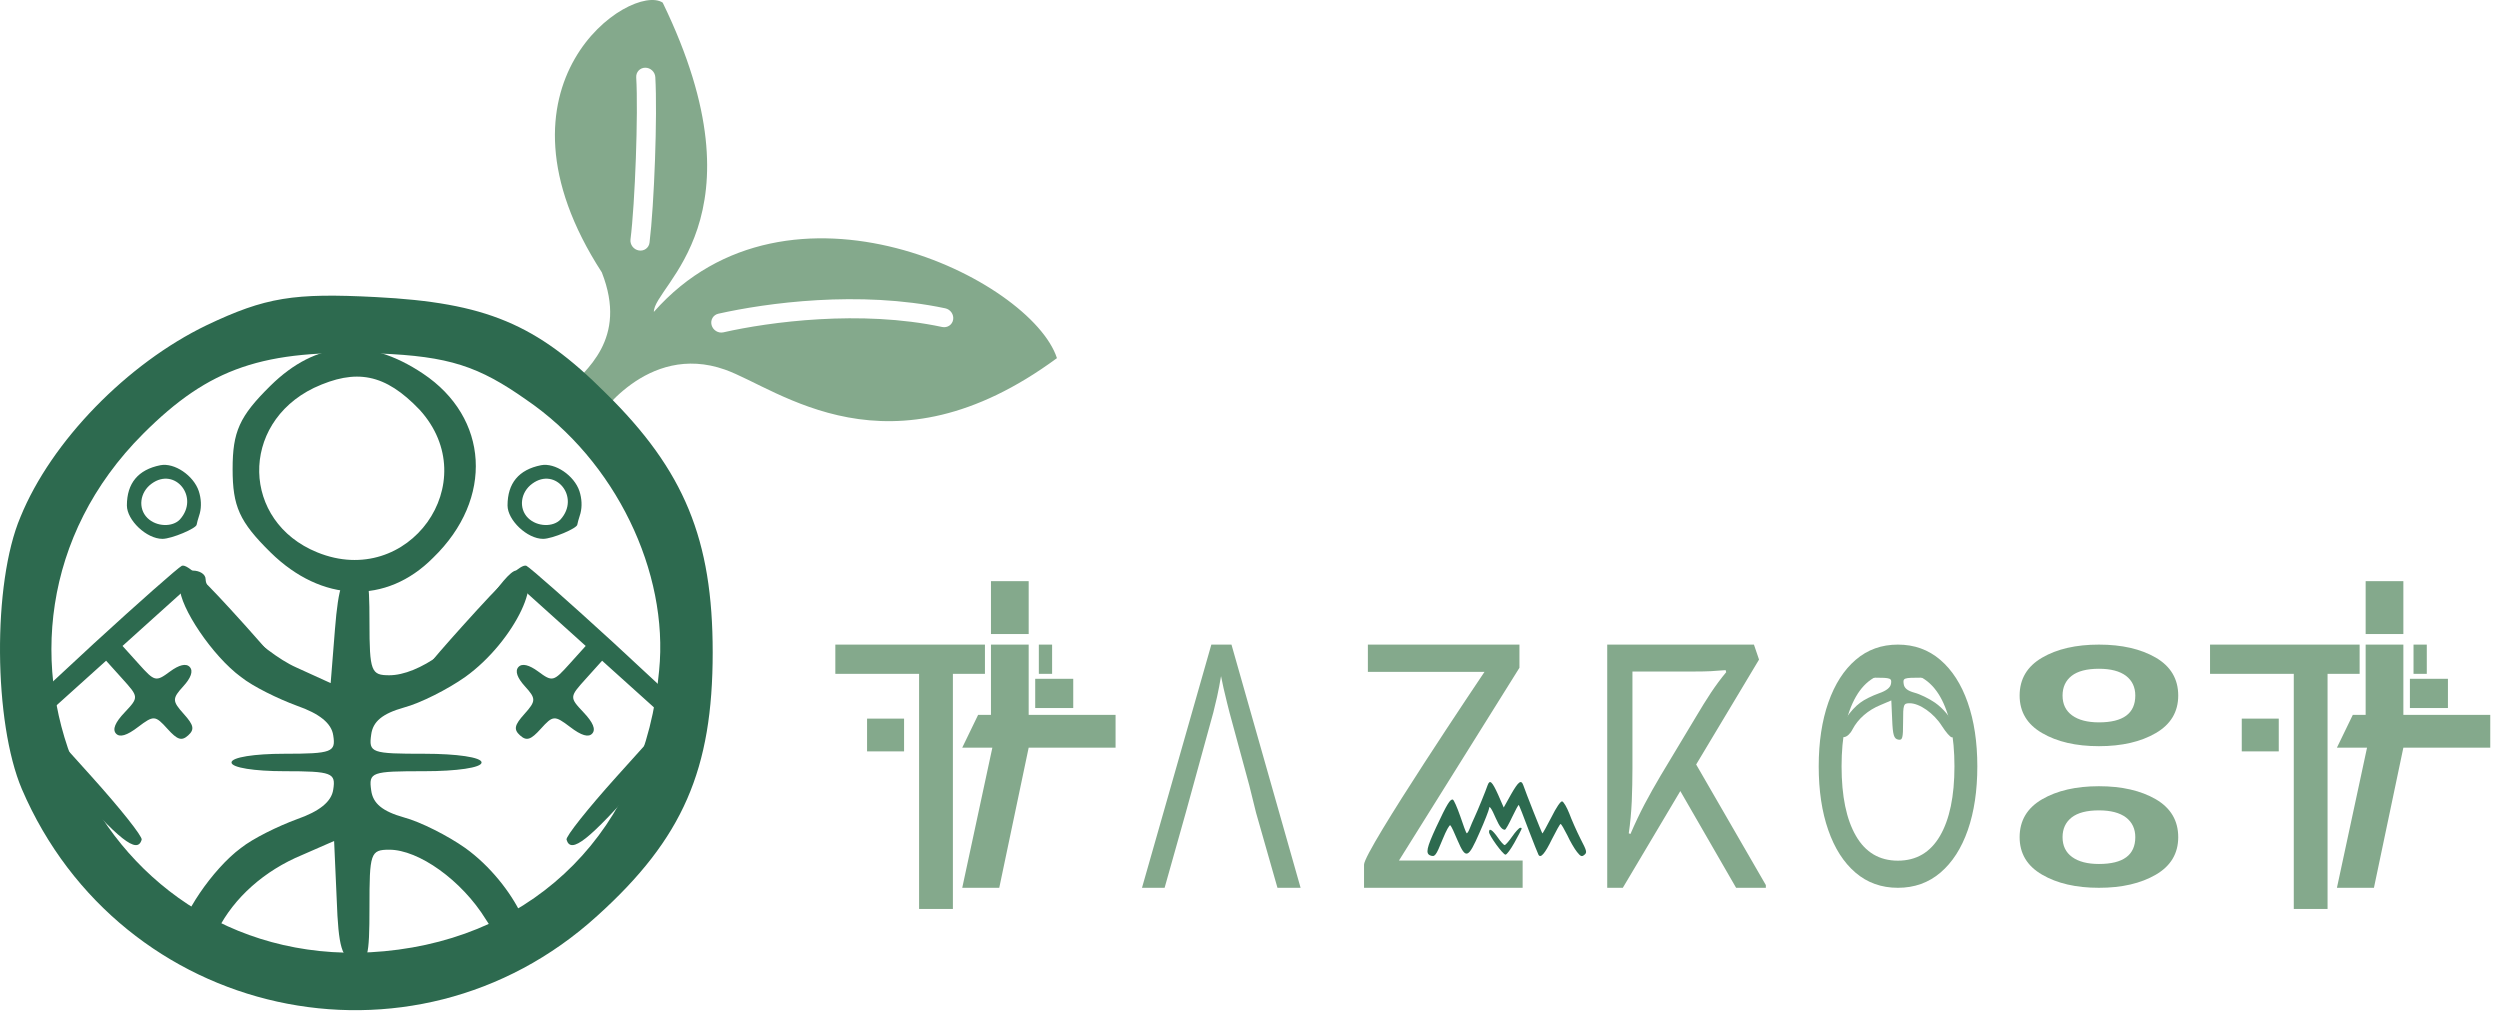
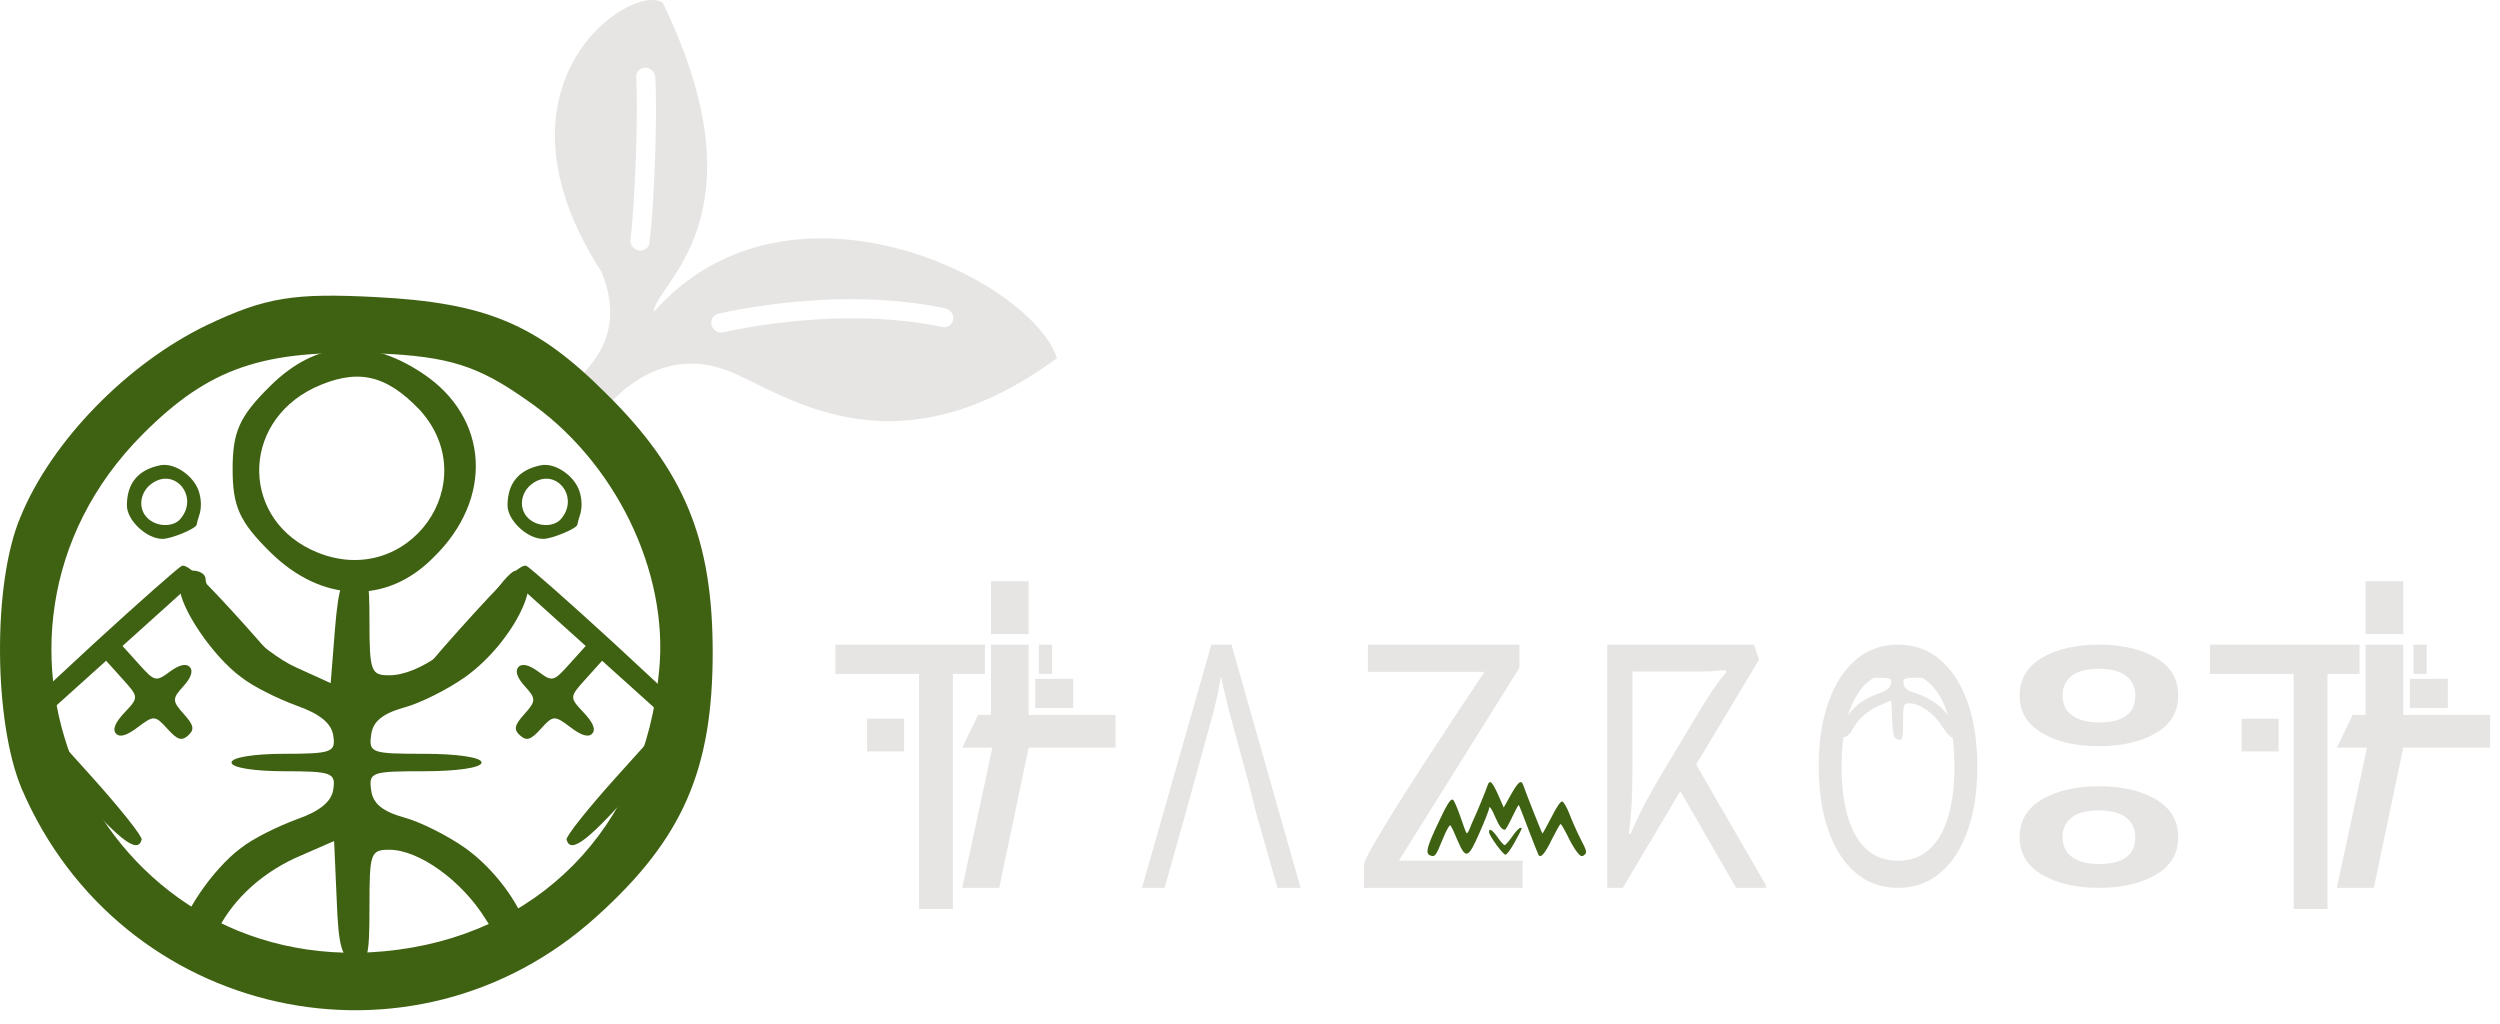
<svg xmlns="http://www.w3.org/2000/svg" width="127" height="52" viewBox="0 0 127 52" fill="none">
-   <path d="M26.741 28.742C26.924 28.832 28.922 30.594 31.196 32.678L35.307 36.494L32.574 39.655C29.933 42.672 28.999 43.416 28.78 42.654C28.732 42.497 29.869 41.068 31.313 39.463L33.921 36.566L32.254 35.065L30.587 33.564L29.762 34.481C28.936 35.398 28.917 35.419 29.632 36.176C30.136 36.705 30.274 37.055 30.086 37.264C29.898 37.472 29.536 37.372 28.956 36.926C28.171 36.332 28.092 36.336 27.472 37.023C26.966 37.586 26.751 37.657 26.418 37.357C26.084 37.056 26.132 36.836 26.639 36.273C27.239 35.606 27.233 35.487 26.664 34.862C26.285 34.445 26.147 34.095 26.335 33.886C26.523 33.678 26.885 33.778 27.34 34.112C28.063 34.65 28.121 34.627 28.928 33.73L29.754 32.814L28.191 31.406L26.628 29.999L24.02 32.896C21.956 35.188 21.33 35.757 21.026 35.634C20.803 35.546 20.615 35.377 20.609 35.259C20.622 35.119 21.891 33.583 23.486 31.812C25.644 29.415 26.457 28.638 26.741 28.742Z" fill="#2D6A4F" />
-   <path d="M9.237 28.742C9.054 28.832 7.055 30.594 4.782 32.678L0.67 36.494L3.403 39.655C6.045 42.672 6.979 43.416 7.197 42.654C7.245 42.497 6.109 41.068 4.664 39.463L2.056 36.566L3.723 35.065L5.39 33.564L6.216 34.481C7.042 35.398 7.06 35.419 6.346 36.176C5.841 36.705 5.704 37.055 5.891 37.264C6.079 37.472 6.442 37.372 7.021 36.926C7.807 36.332 7.886 36.336 8.505 37.023C9.012 37.586 9.226 37.657 9.56 37.357C9.893 37.056 9.845 36.836 9.339 36.273C8.738 35.606 8.745 35.487 9.313 34.862C9.693 34.445 9.83 34.095 9.642 33.886C9.455 33.678 9.092 33.778 8.638 34.112C7.915 34.65 7.856 34.627 7.05 33.73L6.224 32.814L7.787 31.406L9.35 29.999L11.958 32.896C14.022 35.188 14.647 35.757 14.952 35.634C15.175 35.546 15.362 35.377 15.368 35.259C15.356 35.119 14.086 33.583 12.491 31.812C10.334 29.415 9.52 28.638 9.237 28.742Z" fill="#2D6A4F" />
-   <path d="M13.741 19.594C12.157 21.153 11.817 21.933 11.817 23.826C11.817 25.72 12.157 26.5 13.741 28.059C16.343 30.621 19.623 30.732 21.999 28.337C25.11 25.33 24.828 21.209 21.49 18.981C18.662 17.087 16.06 17.31 13.741 19.594ZM21.32 20.819C24.658 24.495 20.755 29.953 16.116 28.059C12.27 26.5 12.157 21.543 15.947 19.705C18.096 18.703 19.567 18.981 21.32 20.819Z" fill="#2D6A4F" />
-   <path d="M9.132 29.828C9.132 30.847 10.796 33.328 12.242 34.391C12.855 34.879 14.126 35.499 15.089 35.854C16.228 36.252 16.842 36.74 16.929 37.36C17.061 38.202 16.885 38.291 14.432 38.291C12.943 38.291 11.76 38.468 11.76 38.734C11.76 39 12.943 39.177 14.432 39.177C16.885 39.177 17.061 39.266 16.929 40.107C16.842 40.728 16.228 41.215 15.089 41.614C14.126 41.968 12.855 42.589 12.242 43.076C10.796 44.14 9.132 46.621 9.132 47.64C9.132 48.881 10.358 48.659 11.059 47.241C11.892 45.602 13.425 44.228 15.352 43.431L16.973 42.722L17.105 45.69C17.192 48.127 17.367 48.703 18.024 48.836C18.681 48.969 18.769 48.615 18.769 46.089C18.769 43.342 18.813 43.165 19.777 43.165C21.266 43.165 23.456 44.716 24.683 46.709C25.296 47.684 25.953 48.482 26.216 48.482C27.837 48.482 26.172 44.893 23.631 43.076C22.755 42.456 21.354 41.747 20.521 41.525C19.426 41.215 18.944 40.816 18.857 40.152C18.725 39.221 18.857 39.177 21.573 39.177C23.194 39.177 24.464 39 24.464 38.734C24.464 38.468 23.194 38.291 21.573 38.291C18.857 38.291 18.725 38.246 18.857 37.316C18.944 36.651 19.426 36.252 20.521 35.942C21.354 35.721 22.755 35.012 23.631 34.391C26.172 32.575 27.837 28.986 26.216 28.986C25.953 28.986 25.296 29.783 24.683 30.758C23.456 32.752 21.266 34.303 19.777 34.303C18.857 34.303 18.769 34.126 18.769 31.6C18.769 29.296 18.681 28.941 18.024 29.074C17.411 29.163 17.192 29.783 17.017 31.954L16.798 34.702L15.046 33.904C13.337 33.151 10.446 30.315 10.446 29.429C10.446 29.163 10.139 28.986 9.789 28.986C9.438 28.986 9.132 29.34 9.132 29.828Z" fill="#2D6A4F" />
-   <path d="M29.435 24.949C29.169 24.152 28.194 23.494 27.485 23.633C26.35 23.858 25.783 24.551 25.783 25.677C25.783 26.421 26.776 27.374 27.591 27.374C28.052 27.374 29.328 26.837 29.328 26.647C29.328 26.612 29.399 26.352 29.488 26.075C29.576 25.729 29.559 25.33 29.435 24.949ZM28.477 26.387C28.105 26.785 27.29 26.768 26.829 26.317C26.333 25.832 26.439 25.001 27.042 24.568C28.229 23.702 29.488 25.261 28.477 26.387Z" fill="#2D6A4F" />
-   <path d="M10.098 24.949C9.832 24.152 8.857 23.494 8.148 23.633C7.014 23.858 6.446 24.551 6.446 25.677C6.446 26.421 7.439 27.374 8.254 27.374C8.715 27.374 9.991 26.837 9.991 26.647C9.991 26.612 10.062 26.352 10.151 26.075C10.24 25.729 10.222 25.33 10.098 24.949ZM9.141 26.387C8.768 26.785 7.953 26.768 7.492 26.317C6.996 25.832 7.102 25.001 7.705 24.568C8.892 23.702 10.151 25.261 9.141 26.387Z" fill="#2D6A4F" />
-   <path d="M33.216 15.844C33.197 14.492 39.004 11.129 33.665 0.133C32.072 -0.912 24.362 4.243 30.572 13.836C31.914 17.253 29.736 18.817 28.737 19.885L30.294 21.341C30.294 21.341 32.825 17.358 36.832 18.778C39.557 19.745 45.157 24.475 53.693 18.193C52.381 14.174 40.059 8.092 33.216 15.844ZM32.453 12.723C32.186 12.678 31.997 12.427 32.029 12.163C32.26 10.328 32.428 5.756 32.32 3.929C32.304 3.661 32.509 3.442 32.777 3.44C33.045 3.437 33.276 3.652 33.29 3.92C33.401 5.865 33.235 10.385 32.996 12.328C32.963 12.592 32.72 12.769 32.453 12.723ZM47.861 16.611C43.72 15.727 39.072 16.355 36.747 16.883C36.489 16.942 36.221 16.777 36.149 16.516C36.078 16.255 36.23 15.996 36.49 15.937C38.913 15.393 43.639 14.737 48.019 15.662C48.285 15.718 48.463 15.976 48.42 16.238C48.377 16.5 48.127 16.666 47.861 16.611Z" fill="#84A98C" />
-   <path d="M10.493 16.523C6.482 18.457 2.615 22.396 1.039 26.264C-0.393 29.63 -0.322 36.72 1.111 40.086C6.124 51.76 20.95 55.055 30.332 46.532C34.701 42.593 36.205 39.084 36.205 33.139C36.205 27.409 34.773 23.9 30.762 19.961C27.252 16.451 24.674 15.377 19.088 15.091C14.934 14.876 13.501 15.091 10.493 16.523ZM26.751 20.319C31.263 23.399 33.985 29.057 33.483 34.07C32.767 42.092 27.252 47.606 19.517 48.323C4.978 49.683 -3.043 32.351 7.27 22.038C10.636 18.672 13.358 17.741 19.231 17.956C22.812 18.099 24.316 18.6 26.751 20.319Z" fill="#2D6A4F" />
-   <path d="M106.625 37.906C105.462 37.906 104.501 37.684 103.741 37.24C102.978 36.799 102.597 36.163 102.597 35.334C102.597 34.494 102.978 33.852 103.741 33.408C104.501 32.966 105.462 32.746 106.625 32.746C107.789 32.746 108.752 32.966 109.515 33.408C110.274 33.852 110.654 34.494 110.654 35.334C110.654 36.163 110.274 36.799 109.515 37.24C108.752 37.684 107.789 37.906 106.625 37.906ZM106.625 36.696C107.857 36.696 108.473 36.242 108.473 35.334C108.473 34.908 108.315 34.574 108.001 34.332C107.683 34.093 107.224 33.973 106.625 33.973C106.009 33.973 105.548 34.093 105.24 34.332C104.932 34.574 104.778 34.908 104.778 35.334C104.778 35.771 104.94 36.107 105.265 36.343C105.59 36.578 106.044 36.696 106.625 36.696ZM106.625 45.1C105.462 45.1 104.501 44.878 103.741 44.434C102.978 43.993 102.597 43.358 102.597 42.528C102.597 41.688 102.978 41.046 103.741 40.602C104.501 40.161 105.462 39.94 106.625 39.94C107.789 39.94 108.752 40.161 109.515 40.602C110.274 41.046 110.654 41.688 110.654 42.528C110.654 43.358 110.274 43.993 109.515 44.434C108.752 44.878 107.789 45.1 106.625 45.1ZM106.625 43.89C107.857 43.89 108.473 43.436 108.473 42.528C108.473 42.103 108.315 41.769 108.001 41.527C107.683 41.287 107.224 41.167 106.625 41.167C106.009 41.167 105.548 41.287 105.24 41.527C104.932 41.769 104.778 42.103 104.778 42.528C104.778 42.965 104.94 43.302 105.265 43.537C105.59 43.772 106.044 43.89 106.625 43.89Z" fill="#84A98C" />
-   <path d="M96.413 45.1C95.574 45.1 94.855 44.842 94.256 44.327C93.656 43.812 93.196 43.091 92.875 42.165C92.552 41.242 92.391 40.164 92.391 38.931C92.391 37.699 92.554 36.617 92.88 35.687C93.206 34.757 93.669 34.034 94.269 33.519C94.867 33.003 95.582 32.746 96.413 32.746C97.245 32.746 97.962 33.003 98.565 33.519C99.168 34.034 99.633 34.757 99.959 35.687C100.285 36.617 100.448 37.699 100.448 38.931C100.448 40.164 100.287 41.242 99.966 42.165C99.643 43.091 99.18 43.812 98.577 44.327C97.974 44.842 97.253 45.1 96.413 45.1ZM96.413 43.722C97.35 43.722 98.064 43.302 98.553 42.461C99.042 41.621 99.286 40.444 99.286 38.931C99.286 37.419 99.044 36.239 98.56 35.391C98.074 34.546 97.359 34.124 96.413 34.124C95.476 34.124 94.765 34.546 94.281 35.391C93.795 36.239 93.552 37.419 93.552 38.931C93.552 40.444 93.795 41.621 94.281 42.461C94.765 43.302 95.476 43.722 96.413 43.722Z" fill="#84A98C" />
-   <path d="M77.35 45.1H69.293C69.293 45.1 69.293 44.627 69.293 43.923C69.293 43.22 75.413 34.13 75.413 34.13H69.488V32.746H77.188V33.922L71.067 43.716H77.35V45.1Z" fill="#84A98C" />
-   <path d="M81.647 45.1V32.746H89.1L89.359 33.507L86.165 38.836L89.705 44.962V45.1H88.194L85.36 40.186L82.439 45.1H81.647ZM82.827 42.366C83.067 41.812 83.307 41.307 83.547 40.85C83.787 40.396 84.06 39.909 84.367 39.39L86.165 36.397C86.424 35.958 86.676 35.554 86.919 35.185C87.165 34.816 87.422 34.47 87.691 34.147L87.662 34.043C87.393 34.066 87.148 34.084 86.928 34.095C86.707 34.107 86.415 34.113 86.05 34.113H82.928V39.027C82.928 39.58 82.916 40.14 82.894 40.705C82.868 41.27 82.818 41.812 82.741 42.332L82.827 42.366Z" fill="#84A98C" />
-   <path d="M63.809 41.292L63.468 39.914L62.458 36.192C62.433 36.1 62.391 35.933 62.332 35.692C62.273 35.451 62.214 35.204 62.155 34.951C62.105 34.687 62.062 34.486 62.029 34.348C61.97 34.704 61.902 35.054 61.827 35.399C61.751 35.732 61.688 35.996 61.637 36.192L60.614 39.914L60.235 41.292L59.162 45.1H58.013L61.536 32.746H62.559L66.07 45.1H64.895L63.809 41.292Z" fill="#84A98C" />
-   <path d="M45.927 36.506H44.047V38.17L45.927 38.17V38.17V36.506Z" fill="#84A98C" />
-   <path d="M48.882 37.98L49.688 36.316H50.341V32.746H52.257V36.316H56.671V37.98H52.257L50.762 45.1H48.882L50.412 37.98H48.882Z" fill="#84A98C" />
-   <path d="M52.257 32.209H50.341V29.523H52.257V32.209Z" fill="#84A98C" />
-   <path d="M54.521 35.968H52.589V34.483H54.521V35.968Z" fill="#84A98C" />
-   <path d="M52.773 34.231V32.746H53.447V34.231H52.773Z" fill="#84A98C" />
-   <path d="M42.435 34.231H46.69V46.175H48.407V37.993V34.231H50.035V32.746H42.435V34.231Z" fill="#84A98C" />
-   <path d="M115.761 36.506H113.881V38.17L115.761 38.17V38.17V36.506Z" fill="#84A98C" />
-   <path d="M118.716 37.98L119.522 36.316H120.175V32.746H122.091V36.316H126.505V37.98H122.091L120.596 45.1H118.716L120.246 37.98H118.716Z" fill="#84A98C" />
-   <path d="M122.091 32.209H120.175V29.523H122.091V32.209Z" fill="#84A98C" />
-   <path d="M124.355 35.968H122.423V34.483H124.355V35.968Z" fill="#84A98C" />
-   <path d="M122.607 34.231V32.746H123.281V34.231H122.607Z" fill="#84A98C" />
-   <path d="M112.27 34.231H116.524V46.175H118.24V37.993V34.231H119.869V32.746H112.27V34.231Z" fill="#84A98C" />
-   <path d="M75.574 39.882C75.476 40.174 75.053 41.206 74.906 41.518C74.827 41.683 74.719 41.936 74.66 42.092C74.602 42.248 74.533 42.345 74.503 42.326C74.474 42.297 74.326 41.907 74.179 41.459C74.022 41.011 73.855 40.632 73.806 40.622C73.678 40.573 73.511 40.836 72.961 42.014C72.47 43.076 72.411 43.358 72.657 43.456C72.892 43.543 72.942 43.485 73.285 42.638C73.462 42.199 73.639 41.878 73.678 41.927C73.727 41.966 73.884 42.306 74.042 42.686C74.464 43.67 74.582 43.621 75.161 42.297C75.427 41.703 75.633 41.157 75.643 41.08C75.643 40.885 75.77 41.06 75.986 41.566C76.173 41.985 76.301 42.151 76.448 42.151C76.487 42.151 76.654 41.858 76.821 41.498C76.988 41.148 77.135 40.875 77.155 40.894C77.175 40.914 77.401 41.479 77.646 42.141C77.902 42.803 78.128 43.378 78.157 43.426C78.265 43.611 78.481 43.368 78.835 42.638C79.051 42.209 79.247 41.858 79.277 41.858C79.316 41.858 79.463 42.121 79.621 42.433C79.768 42.754 79.994 43.134 80.112 43.28C80.298 43.514 80.357 43.533 80.485 43.426C80.632 43.309 80.613 43.231 80.288 42.608C80.092 42.219 79.837 41.644 79.719 41.323C79.591 41.002 79.434 40.729 79.355 40.709C79.277 40.7 79.061 41.011 78.805 41.527C78.57 41.985 78.363 42.355 78.353 42.336C78.314 42.297 77.509 40.261 77.381 39.882C77.273 39.59 77.135 39.697 76.752 40.369L76.389 41.021L76.104 40.369C75.8 39.697 75.682 39.59 75.574 39.882Z" fill="#2D6A4F" />
-   <path d="M76.821 42.492C76.654 42.735 76.478 42.93 76.438 42.93C76.389 42.93 76.232 42.755 76.085 42.54C75.81 42.151 75.643 42.044 75.643 42.268C75.643 42.443 76.35 43.417 76.478 43.417C76.546 43.417 76.743 43.144 76.929 42.813C77.352 42.034 77.352 42.053 77.224 42.053C77.175 42.053 76.988 42.248 76.821 42.492Z" fill="#2D6A4F" />
-   <path d="M96.707 33.82L96.064 33.834C96.108 34.109 96.049 34.138 95.232 34.138C94.735 34.138 94.341 34.195 94.341 34.282C94.341 34.368 94.735 34.426 95.232 34.426C96.049 34.426 96.108 34.455 96.064 34.729C96.035 34.931 95.83 35.09 95.451 35.22C95.129 35.335 94.706 35.537 94.502 35.696C94.02 36.042 93.465 36.851 93.465 37.183C93.465 37.587 93.874 37.514 94.107 37.053C94.385 36.519 94.896 36.071 95.538 35.812L96.079 35.581L96.122 36.548C96.152 37.341 96.21 37.529 96.429 37.572C96.648 37.616 96.677 37.5 96.677 36.678C96.677 35.783 96.692 35.725 97.013 35.725C97.51 35.725 98.24 36.23 98.648 36.88C98.853 37.197 99.072 37.457 99.16 37.457C99.7 37.457 99.145 36.288 98.298 35.696C98.006 35.494 97.539 35.263 97.261 35.191C96.896 35.09 96.736 34.96 96.707 34.744C96.663 34.441 96.707 34.426 97.612 34.426C98.152 34.426 98.576 34.368 98.576 34.282C98.576 34.195 98.152 34.138 97.612 34.138C96.707 34.138 96.663 34.123 96.707 33.82Z" fill="#84A98C" />
+   <path d="M26.741 28.744C26.924 28.834 28.923 30.595 31.196 32.68L35.308 36.496L32.575 39.657C29.933 42.675 28.999 43.419 28.78 42.656C28.732 42.499 29.869 41.07 31.314 39.465L33.922 36.568L32.255 35.067L30.587 33.566L29.762 34.483C28.936 35.4 28.917 35.421 29.632 36.178C30.137 36.707 30.274 37.057 30.086 37.266C29.899 37.474 29.536 37.374 28.957 36.928C28.171 36.334 28.092 36.338 27.473 37.025C26.966 37.588 26.751 37.659 26.418 37.359C26.084 37.059 26.133 36.837 26.639 36.275C27.239 35.608 27.233 35.489 26.664 34.864C26.285 34.447 26.148 34.096 26.335 33.888C26.523 33.68 26.886 33.78 27.34 34.113C28.063 34.651 28.121 34.629 28.928 33.732L29.754 32.815L28.191 31.408L26.628 30.001L24.02 32.898C21.956 35.19 21.33 35.759 21.026 35.636C20.803 35.548 20.616 35.379 20.609 35.261C20.622 35.121 21.892 33.585 23.486 31.813C25.644 29.417 26.457 28.64 26.741 28.744Z" fill="#3F6212" />
+   <path d="M9.237 28.744C9.054 28.834 7.055 30.595 4.782 32.68L0.67 36.496L3.404 39.657C6.045 42.675 6.979 43.419 7.198 42.656C7.246 42.499 6.109 41.07 4.665 39.465L2.056 36.568L3.723 35.067L5.391 33.566L6.216 34.483C7.042 35.4 7.061 35.421 6.346 36.178C5.842 36.707 5.704 37.057 5.892 37.266C6.079 37.474 6.442 37.374 7.021 36.928C7.807 36.334 7.886 36.338 8.505 37.025C9.012 37.588 9.227 37.659 9.56 37.359C9.894 37.059 9.846 36.837 9.339 36.275C8.739 35.608 8.745 35.489 9.314 34.864C9.693 34.447 9.83 34.096 9.643 33.888C9.455 33.68 9.092 33.78 8.638 34.113C7.915 34.651 7.857 34.629 7.05 33.732L6.224 32.815L7.787 31.408L9.35 30.001L11.958 32.898C14.022 35.19 14.648 35.759 14.952 35.636C15.175 35.548 15.363 35.379 15.369 35.261C15.356 35.121 14.086 33.585 12.492 31.813C10.334 29.417 9.521 28.64 9.237 28.744Z" fill="#3F6212" />
+   <path d="M13.741 19.595C12.157 21.154 11.817 21.934 11.817 23.828C11.817 25.721 12.157 26.501 13.741 28.061C16.343 30.623 19.623 30.734 21.999 28.339C25.11 25.331 24.828 21.21 21.49 18.982C18.662 17.088 16.06 17.311 13.741 19.595ZM21.32 20.82C24.658 24.496 20.755 29.954 16.116 28.061C12.27 26.501 12.157 21.544 15.947 19.706C18.096 18.704 19.567 18.982 21.32 20.82Z" fill="#3F6212" />
+   <path d="M9.132 29.829C9.132 30.848 10.796 33.33 12.242 34.393C12.855 34.881 14.125 35.501 15.089 35.855C16.228 36.254 16.841 36.742 16.929 37.362C17.06 38.204 16.885 38.293 14.432 38.293C12.943 38.293 11.76 38.47 11.76 38.736C11.76 39.002 12.943 39.179 14.432 39.179C16.885 39.179 17.06 39.267 16.929 40.109C16.841 40.73 16.228 41.217 15.089 41.616C14.125 41.971 12.855 42.591 12.242 43.078C10.796 44.142 9.132 46.623 9.132 47.642C9.132 48.883 10.358 48.662 11.059 47.244C11.891 45.604 13.425 44.23 15.352 43.433L16.973 42.724L17.104 45.693C17.192 48.13 17.367 48.706 18.024 48.839C18.681 48.972 18.769 48.617 18.769 46.092C18.769 43.344 18.813 43.167 19.776 43.167C21.266 43.167 23.456 44.718 24.683 46.712C25.296 47.687 25.953 48.484 26.216 48.484C27.837 48.484 26.172 44.895 23.631 43.078C22.755 42.458 21.353 41.749 20.521 41.527C19.426 41.217 18.944 40.818 18.857 40.154C18.725 39.223 18.857 39.179 21.572 39.179C23.193 39.179 24.464 39.002 24.464 38.736C24.464 38.47 23.193 38.293 21.572 38.293C18.857 38.293 18.725 38.248 18.857 37.318C18.944 36.653 19.426 36.254 20.521 35.944C21.353 35.722 22.755 35.014 23.631 34.393C26.172 32.576 27.837 28.987 26.216 28.987C25.953 28.987 25.296 29.785 24.683 30.759C23.456 32.754 21.266 34.304 19.776 34.304C18.857 34.304 18.769 34.127 18.769 31.602C18.769 29.297 18.681 28.943 18.024 29.076C17.411 29.164 17.192 29.785 17.017 31.956L16.798 34.703L15.045 33.906C13.337 33.152 10.446 30.316 10.446 29.43C10.446 29.164 10.139 28.987 9.789 28.987C9.438 28.987 9.132 29.342 9.132 29.829Z" fill="#3F6212" />
+   <path d="M29.435 24.95C29.169 24.154 28.194 23.495 27.485 23.634C26.351 23.859 25.783 24.552 25.783 25.678C25.783 26.423 26.776 27.375 27.591 27.375C28.052 27.375 29.329 26.838 29.329 26.648C29.329 26.613 29.399 26.354 29.488 26.076C29.577 25.73 29.559 25.331 29.435 24.95ZM28.478 26.388C28.105 26.787 27.29 26.769 26.829 26.319C26.333 25.834 26.439 25.002 27.042 24.569C28.23 23.703 29.488 25.262 28.478 26.388Z" fill="#3F6212" />
+   <path d="M10.097 24.95C9.831 24.154 8.857 23.495 8.147 23.634C7.013 23.859 6.446 24.552 6.446 25.678C6.446 26.423 7.438 27.375 8.254 27.375C8.715 27.375 9.991 26.838 9.991 26.648C9.991 26.613 10.062 26.354 10.15 26.076C10.239 25.73 10.221 25.331 10.097 24.95ZM9.14 26.388C8.768 26.787 7.952 26.769 7.492 26.319C6.995 25.834 7.102 25.002 7.704 24.569C8.892 23.703 10.15 25.262 9.14 26.388Z" fill="#3F6212" />
+   <path d="M33.216 15.845C33.198 14.492 39.004 11.13 33.665 0.133C32.072 -0.912 24.362 4.244 30.572 13.837C31.914 17.253 29.736 18.818 28.737 19.886L30.294 21.343C30.294 21.343 32.825 17.359 36.832 18.779C39.557 19.746 45.157 24.476 53.693 18.194C52.381 14.174 40.059 8.092 33.216 15.845ZM32.453 12.724C32.186 12.679 31.997 12.427 32.029 12.163C32.26 10.329 32.428 5.756 32.32 3.929C32.304 3.661 32.509 3.442 32.777 3.44C33.045 3.437 33.276 3.653 33.29 3.92C33.401 5.865 33.235 10.385 32.996 12.329C32.963 12.592 32.72 12.77 32.453 12.724ZM47.861 16.612C43.72 15.728 39.072 16.356 36.747 16.884C36.489 16.942 36.221 16.778 36.149 16.517C36.078 16.256 36.23 15.997 36.49 15.938C38.913 15.394 43.639 14.737 48.019 15.663C48.285 15.719 48.463 15.977 48.42 16.239C48.377 16.501 48.127 16.667 47.861 16.612Z" fill="#E7E5E4" />
+   <path d="M10.493 16.524C6.482 18.458 2.615 22.397 1.039 26.265C-0.393 29.631 -0.322 36.722 1.111 40.088C6.124 51.763 20.95 55.058 30.332 46.535C34.701 42.595 36.205 39.086 36.205 33.141C36.205 27.411 34.773 23.901 30.762 19.962C27.252 16.452 24.674 15.378 19.088 15.091C14.934 14.877 13.501 15.091 10.493 16.524ZM26.751 20.32C31.263 23.4 33.985 29.058 33.483 34.072C32.767 42.094 27.252 47.609 19.517 48.325C4.978 49.686 -3.043 32.353 7.27 22.039C10.636 18.673 13.358 17.742 19.231 17.956C22.812 18.1 24.316 18.601 26.751 20.32Z" fill="#3F6212" />
+   <path d="M106.625 37.908C105.462 37.908 104.501 37.686 103.741 37.242C102.978 36.801 102.597 36.166 102.597 35.336C102.597 34.496 102.978 33.854 103.741 33.41C104.501 32.968 105.462 32.748 106.625 32.748C107.789 32.748 108.752 32.968 109.515 33.41C110.274 33.854 110.654 34.496 110.654 35.336C110.654 36.166 110.274 36.801 109.515 37.242C108.752 37.686 107.789 37.908 106.625 37.908ZM106.625 36.698C107.857 36.698 108.473 36.244 108.473 35.336C108.473 34.91 108.315 34.577 108.001 34.334C107.683 34.095 107.224 33.975 106.625 33.975C106.009 33.975 105.548 34.095 105.24 34.334C104.932 34.577 104.778 34.91 104.778 35.336C104.778 35.773 104.94 36.109 105.265 36.345C105.59 36.58 106.044 36.698 106.625 36.698ZM106.625 45.103C105.462 45.103 104.501 44.881 103.741 44.437C102.978 43.995 102.597 43.36 102.597 42.531C102.597 41.69 102.978 41.048 103.741 40.604C104.501 40.163 105.462 39.942 106.625 39.942C107.789 39.942 108.752 40.163 109.515 40.604C110.274 41.048 110.654 41.69 110.654 42.531C110.654 43.36 110.274 43.995 109.515 44.437C108.752 44.881 107.789 45.103 106.625 45.103ZM106.625 43.892C107.857 43.892 108.473 43.439 108.473 42.531C108.473 42.105 108.315 41.771 108.001 41.529C107.683 41.289 107.224 41.169 106.625 41.169C106.009 41.169 105.548 41.289 105.24 41.529C104.932 41.771 104.778 42.105 104.778 42.531C104.778 42.968 104.94 43.304 105.265 43.539C105.59 43.775 106.044 43.892 106.625 43.892Z" fill="#E7E5E4" />
+   <path d="M96.413 45.103C95.574 45.103 94.855 44.845 94.256 44.33C93.656 43.814 93.196 43.093 92.875 42.168C92.552 41.244 92.391 40.166 92.391 38.934C92.391 37.701 92.554 36.619 92.88 35.689C93.206 34.759 93.669 34.036 94.269 33.521C94.867 33.005 95.582 32.748 96.413 32.748C97.245 32.748 97.962 33.005 98.565 33.521C99.168 34.036 99.633 34.759 99.959 35.689C100.285 36.619 100.448 37.701 100.448 38.934C100.448 40.166 100.287 41.244 99.966 42.168C99.643 43.093 99.18 43.814 98.577 44.33C97.974 44.845 97.253 45.103 96.413 45.103ZM96.413 43.724C97.35 43.724 98.064 43.304 98.553 42.464C99.042 41.623 99.286 40.446 99.286 38.934C99.286 37.421 99.044 36.241 98.56 35.393C98.074 34.548 97.359 34.126 96.413 34.126C95.476 34.126 94.765 34.548 94.281 35.393C93.795 36.241 93.552 37.421 93.552 38.934C93.552 40.446 93.795 41.623 94.281 42.464C94.765 43.304 95.476 43.724 96.413 43.724Z" fill="#E7E5E4" />
+   <path d="M77.35 45.103H69.293C69.293 45.103 69.293 44.63 69.293 43.926C69.293 43.223 75.413 34.132 75.413 34.132H69.488V32.748H77.188V33.924L71.067 43.718H77.35V45.103Z" fill="#E7E5E4" />
+   <path d="M81.647 45.103V32.748H89.1L89.359 33.509L86.165 38.839L89.705 44.964V45.103H88.194L85.36 40.188L82.439 45.103H81.647ZM82.827 42.369C83.067 41.815 83.307 41.31 83.547 40.853C83.787 40.398 84.06 39.911 84.367 39.392L86.165 36.399C86.424 35.96 86.676 35.557 86.919 35.187C87.165 34.818 87.422 34.472 87.691 34.149L87.662 34.045C87.393 34.068 87.148 34.086 86.928 34.097C86.707 34.109 86.415 34.115 86.05 34.115H82.928V39.029C82.928 39.583 82.916 40.142 82.894 40.708C82.868 41.273 82.818 41.815 82.741 42.334L82.827 42.369Z" fill="#E7E5E4" />
+   <path d="M63.809 41.294L63.468 39.916L62.458 36.194C62.433 36.102 62.391 35.935 62.332 35.694C62.273 35.453 62.214 35.206 62.155 34.953C62.105 34.689 62.062 34.488 62.029 34.35C61.97 34.706 61.902 35.057 61.827 35.401C61.751 35.734 61.688 35.999 61.637 36.194L60.614 39.916L60.235 41.294L59.162 45.103H58.013L61.536 32.748H62.559L66.07 45.103H64.895L63.809 41.294Z" fill="#E7E5E4" />
+   <path d="M45.927 36.508H44.047V38.172L45.927 38.172V38.172V36.508Z" fill="#E7E5E4" />
+   <path d="M48.881 37.982L49.687 36.318H50.34V32.748H52.256V36.318H56.67V37.982H52.256L50.761 45.103H48.881L50.412 37.982H48.881Z" fill="#E7E5E4" />
+   <path d="M52.256 32.21H50.34V29.524H52.256V32.21Z" fill="#E7E5E4" />
+   <path d="M54.521 35.971H52.589V34.485H54.521V35.971Z" fill="#E7E5E4" />
+   <path d="M52.773 34.233V32.748H53.447V34.233H52.773Z" fill="#E7E5E4" />
+   <path d="M42.435 34.233H46.689V46.177H48.406V37.995V34.233H50.035V32.748H42.435V34.233Z" fill="#E7E5E4" />
+   <path d="M115.757 36.508H113.877V38.172L115.757 38.172V38.172V36.508Z" fill="#E7E5E4" />
+   <path d="M118.711 37.982L119.517 36.318H120.17V32.748H122.086V36.318H126.5V37.982H122.086L120.591 45.103H118.711L120.242 37.982H118.711Z" fill="#E7E5E4" />
+   <path d="M122.087 32.21H120.17V29.524H122.087V32.21Z" fill="#E7E5E4" />
+   <path d="M124.351 35.971H122.419V34.485H124.351V35.971Z" fill="#E7E5E4" />
+   <path d="M122.603 34.233V32.748H123.277V34.233H122.603Z" fill="#E7E5E4" />
+   <path d="M112.265 34.233H116.519V46.177H118.236V37.995V34.233H119.865V32.748H112.265V34.233Z" fill="#E7E5E4" />
+   <path d="M75.574 39.884C75.476 40.176 75.053 41.208 74.906 41.52C74.828 41.686 74.72 41.939 74.661 42.095C74.602 42.25 74.533 42.348 74.504 42.328C74.474 42.299 74.327 41.91 74.179 41.462C74.022 41.014 73.855 40.634 73.806 40.624C73.678 40.575 73.511 40.838 72.961 42.017C72.47 43.078 72.411 43.361 72.657 43.458C72.893 43.546 72.942 43.487 73.285 42.64C73.462 42.202 73.639 41.88 73.678 41.929C73.728 41.968 73.885 42.309 74.042 42.689C74.464 43.672 74.582 43.623 75.162 42.299C75.427 41.705 75.633 41.16 75.643 41.082C75.643 40.887 75.77 41.062 75.987 41.569C76.173 41.987 76.301 42.153 76.448 42.153C76.487 42.153 76.654 41.861 76.822 41.501C76.989 41.15 77.136 40.877 77.155 40.897C77.175 40.916 77.401 41.481 77.647 42.143C77.902 42.806 78.128 43.38 78.157 43.429C78.265 43.614 78.481 43.37 78.835 42.64C79.051 42.211 79.248 41.861 79.277 41.861C79.316 41.861 79.464 42.124 79.621 42.435C79.768 42.757 79.994 43.137 80.112 43.283C80.299 43.516 80.357 43.536 80.485 43.429C80.632 43.312 80.613 43.234 80.289 42.611C80.092 42.221 79.837 41.647 79.719 41.325C79.591 41.004 79.434 40.731 79.356 40.712C79.277 40.702 79.061 41.014 78.805 41.53C78.57 41.987 78.364 42.358 78.354 42.338C78.314 42.299 77.509 40.264 77.381 39.884C77.273 39.592 77.136 39.699 76.753 40.371L76.389 41.023L76.105 40.371C75.8 39.699 75.682 39.592 75.574 39.884Z" fill="#3F6212" />
+   <path d="M76.822 42.494C76.654 42.737 76.478 42.932 76.438 42.932C76.389 42.932 76.232 42.757 76.085 42.542C75.81 42.153 75.643 42.046 75.643 42.27C75.643 42.445 76.35 43.419 76.478 43.419C76.546 43.419 76.743 43.146 76.93 42.815C77.352 42.036 77.352 42.056 77.224 42.056C77.175 42.056 76.988 42.25 76.822 42.494Z" fill="#3F6212" />
+   <path d="M96.707 33.822L96.064 33.836C96.108 34.11 96.049 34.139 95.232 34.139C94.735 34.139 94.341 34.197 94.341 34.284C94.341 34.37 94.735 34.428 95.232 34.428C96.049 34.428 96.108 34.457 96.064 34.731C96.035 34.933 95.83 35.092 95.451 35.222C95.129 35.337 94.706 35.539 94.502 35.698C94.02 36.044 93.465 36.853 93.465 37.184C93.465 37.589 93.874 37.517 94.107 37.055C94.385 36.521 94.896 36.073 95.538 35.813L96.079 35.583L96.122 36.55C96.152 37.343 96.21 37.531 96.429 37.574C96.648 37.617 96.677 37.502 96.677 36.679C96.677 35.785 96.692 35.727 97.013 35.727C97.51 35.727 98.24 36.232 98.648 36.882C98.853 37.199 99.072 37.459 99.16 37.459C99.7 37.459 99.145 36.29 98.298 35.698C98.006 35.496 97.539 35.265 97.261 35.193C96.896 35.092 96.736 34.962 96.707 34.745C96.663 34.442 96.707 34.428 97.612 34.428C98.152 34.428 98.576 34.37 98.576 34.284C98.576 34.197 98.152 34.139 97.612 34.139C96.707 34.139 96.663 34.125 96.707 33.822Z" fill="#E7E5E4" />
</svg>
